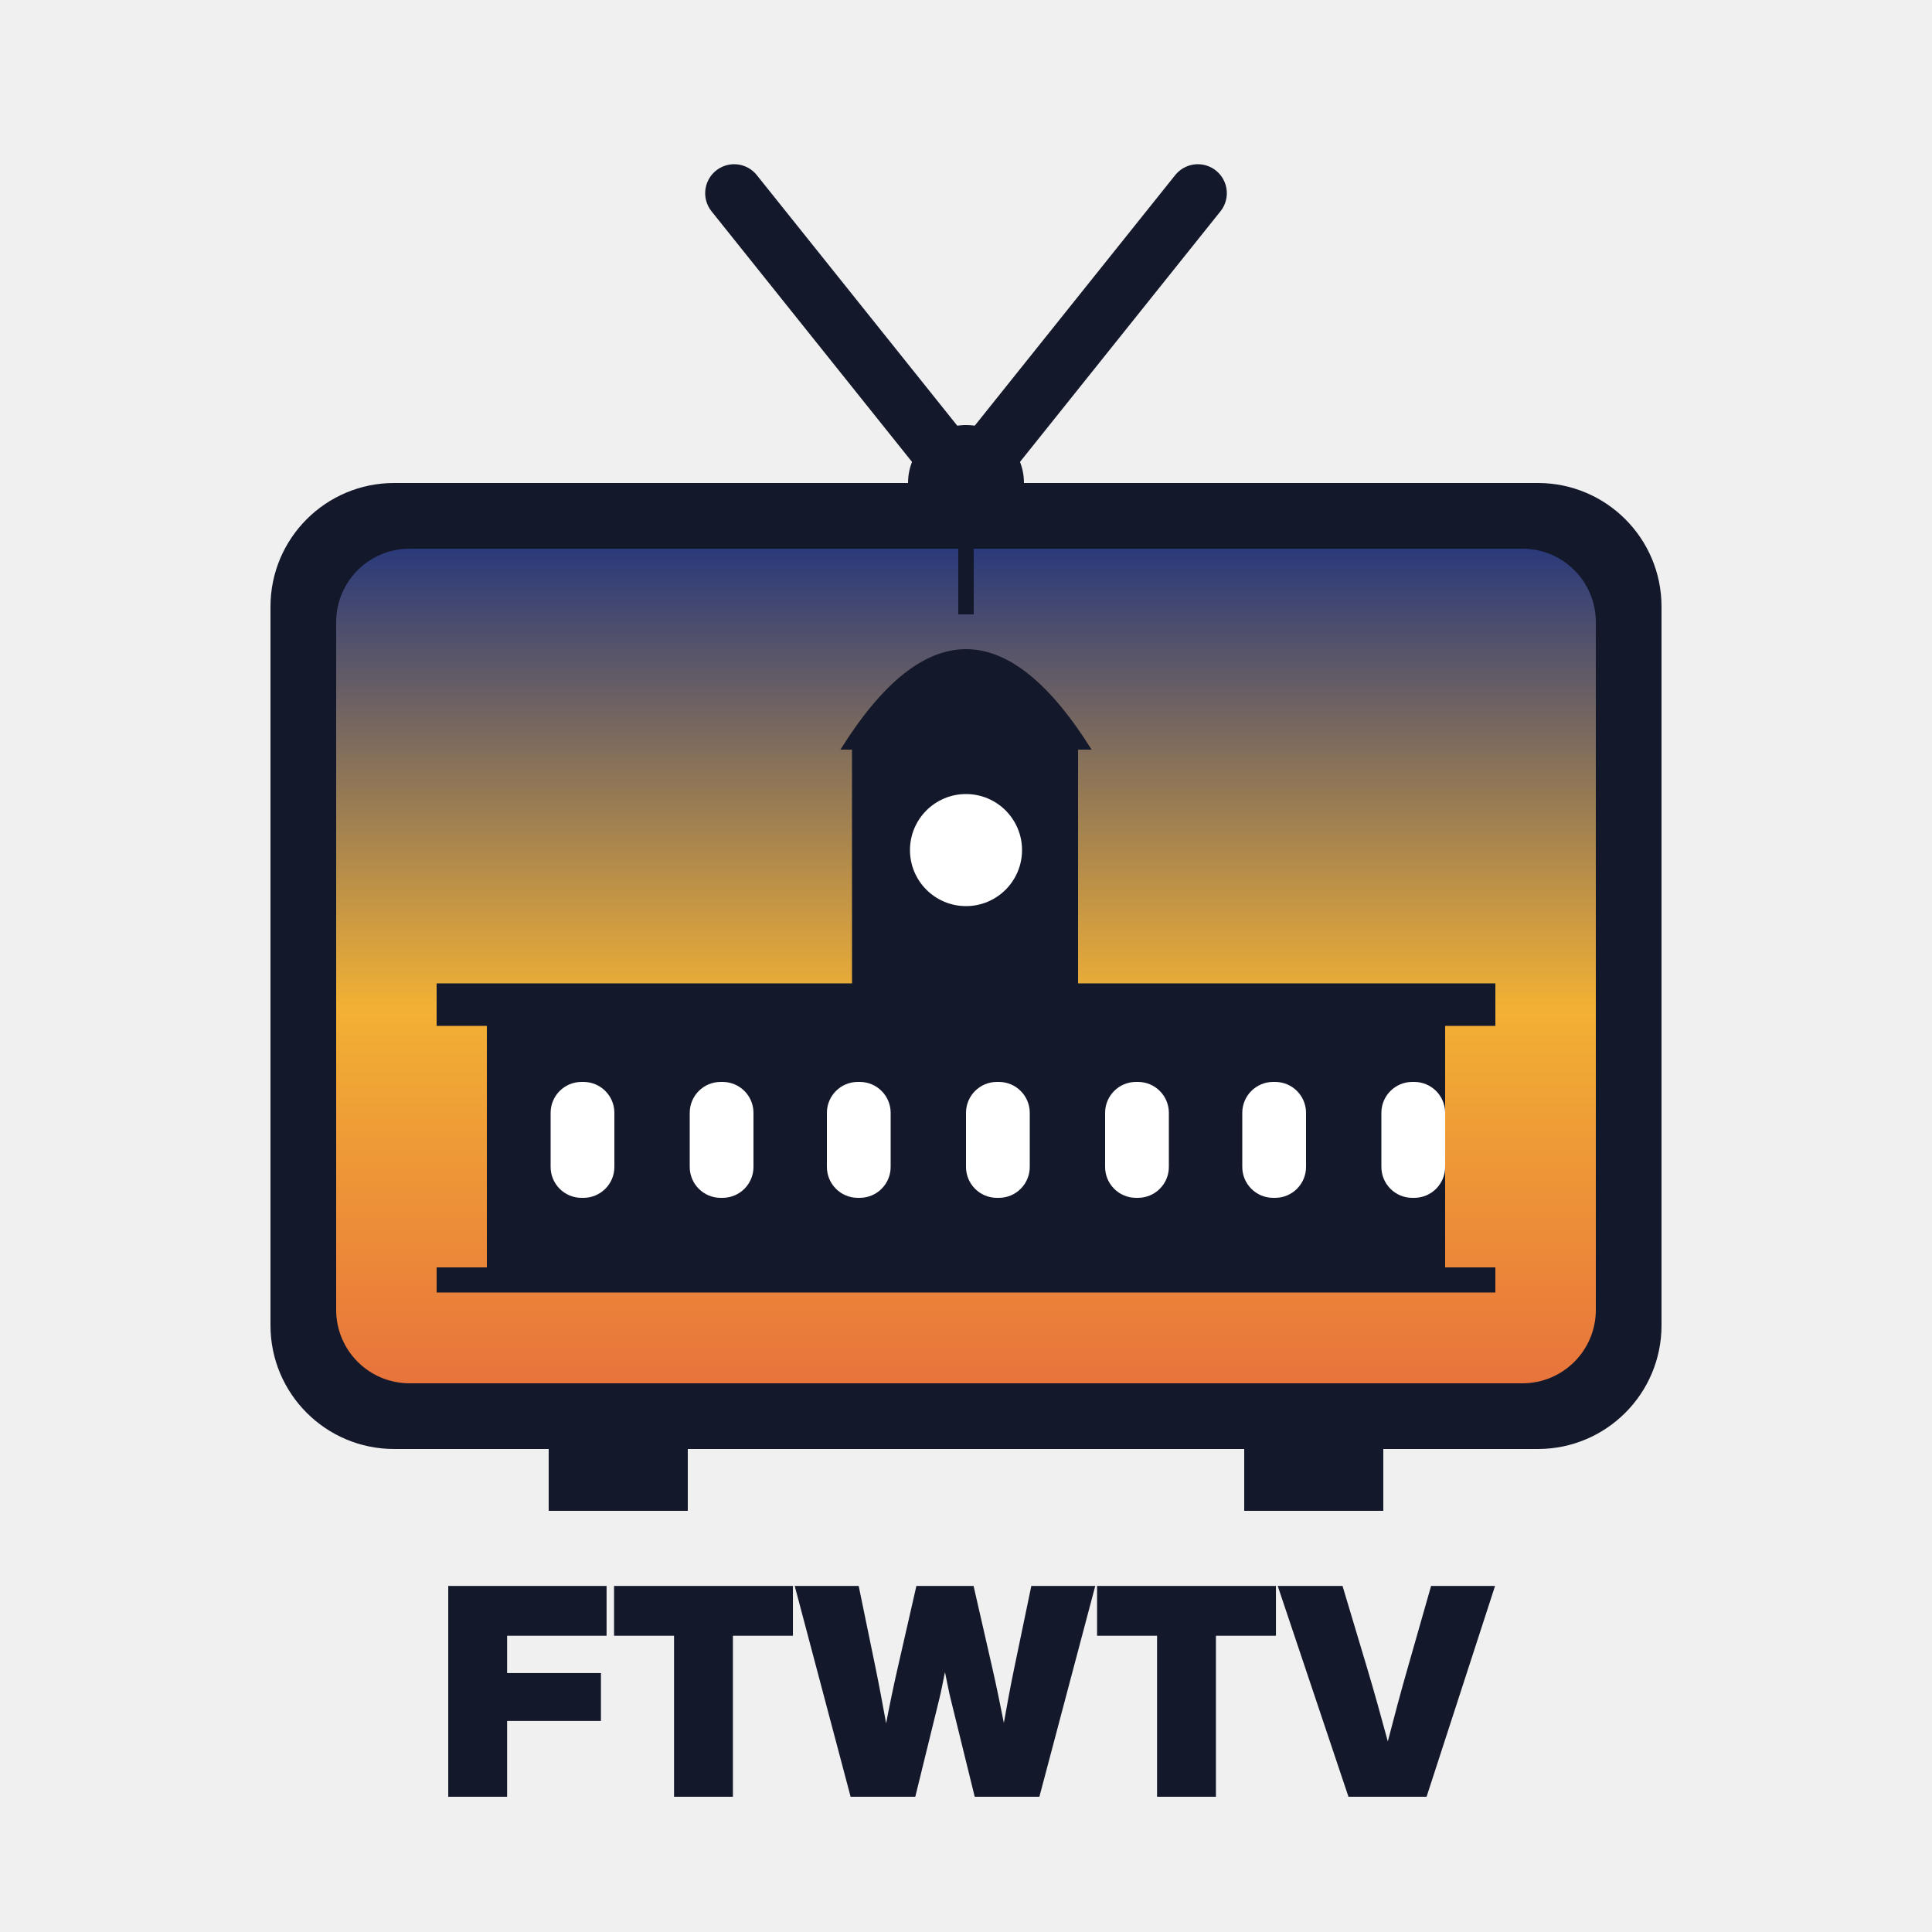
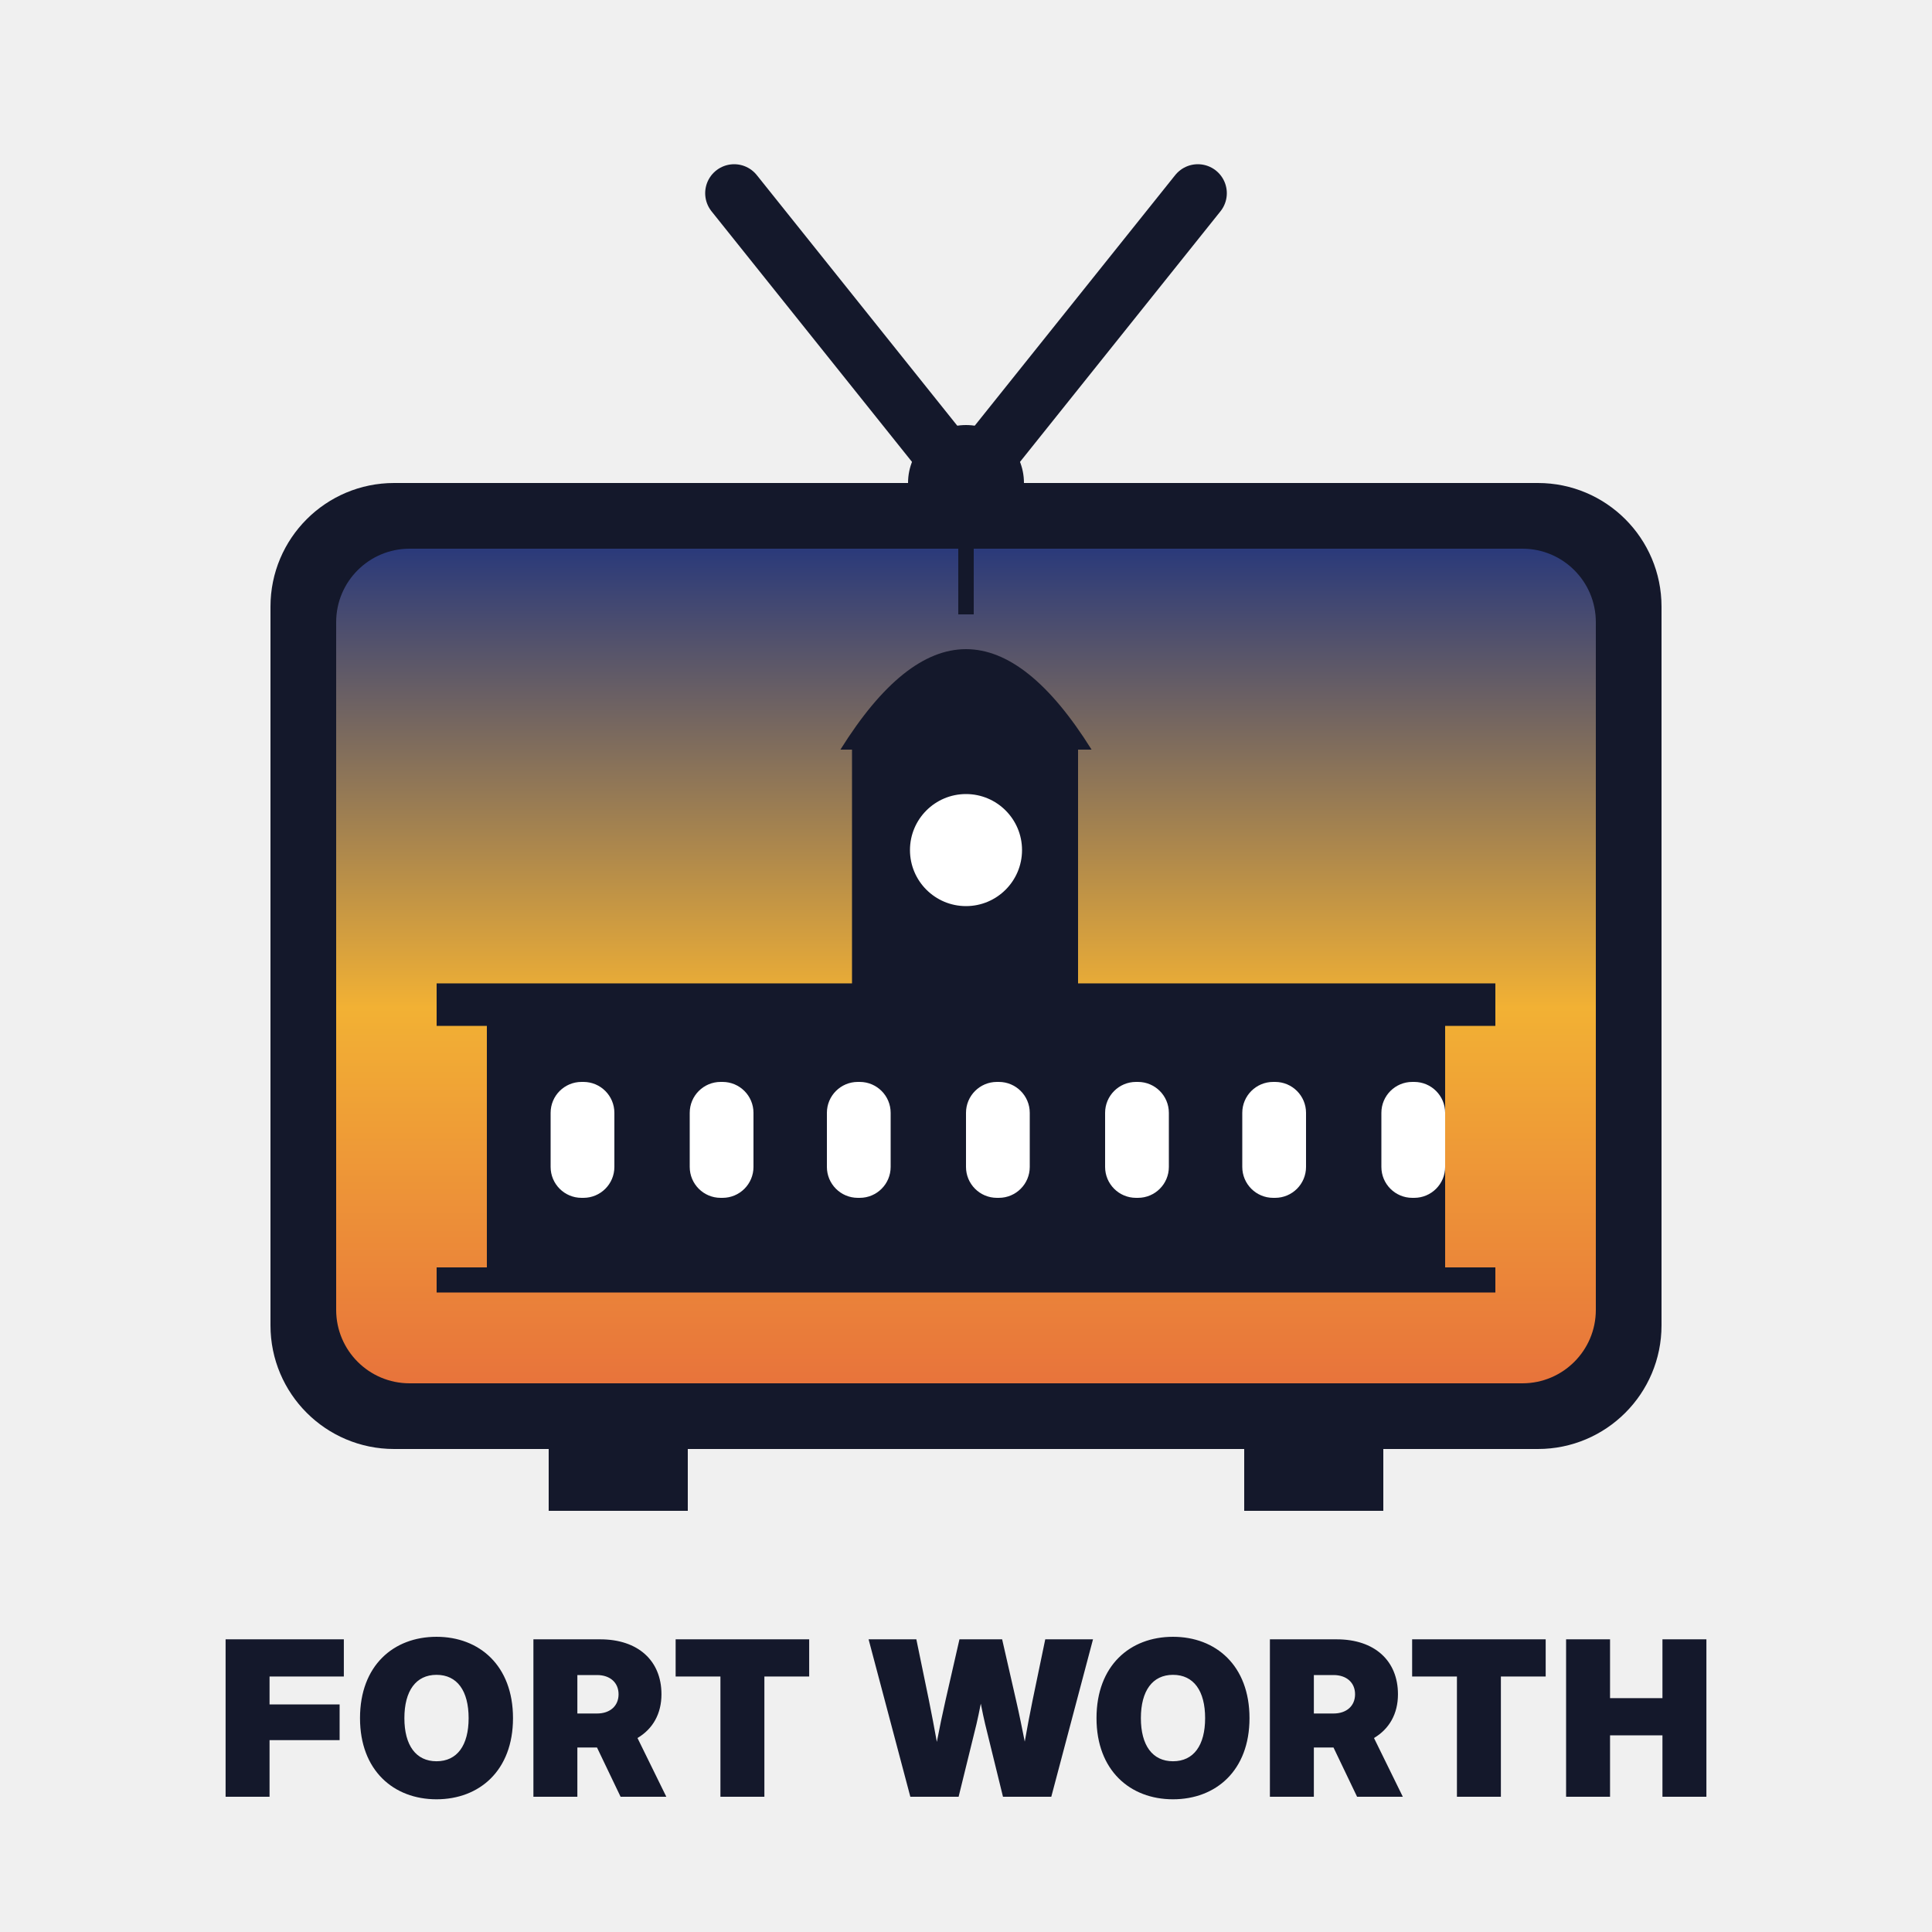
<svg xmlns="http://www.w3.org/2000/svg" viewBox="0 0 1000 1000" width="1000" height="1000">
  <defs>
    <linearGradient id="sun" x1="0" y1="0" x2="0" y2="1">
      <stop offset="0" stop-color="#2B3A7A" />
      <stop offset="0.55" stop-color="#F2B134" />
      <stop offset="1" stop-color="#E8743B" />
    </linearGradient>
  </defs>
  <rect x="140" y="250" width="720" height="500" rx="64" fill="#14182B" />
  <rect x="174" y="284" width="652" height="432" rx="38" fill="url(#sun)" />
  <rect x="252" y="526" width="496" height="130" fill="#14182B" />
  <rect x="226" y="509" width="548" height="22" fill="#14182B" />
  <rect x="441" y="388" width="117" height="138" fill="#14182B" />
  <circle cx="500" cy="440" r="29" fill="#FFFFFF" />
  <path d="M 435 388 Q 500 284 565 388 Z" fill="#14182B" />
  <rect x="496" y="258" width="8" height="60" fill="#14182B" />
  <rect x="226" y="656" width="548" height="13" fill="#14182B" />
  <rect x="285" y="560" width="33" height="60" rx="16" fill="#FFFFFF" />
  <rect x="357" y="560" width="33" height="60" rx="16" fill="#FFFFFF" />
  <rect x="428" y="560" width="33" height="60" rx="16" fill="#FFFFFF" />
  <rect x="500" y="560" width="33" height="60" rx="16" fill="#FFFFFF" />
  <rect x="572" y="560" width="33" height="60" rx="16" fill="#FFFFFF" />
  <rect x="643" y="560" width="33" height="60" rx="16" fill="#FFFFFF" />
  <rect x="715" y="560" width="33" height="60" rx="16" fill="#FFFFFF" />
  <rect x="284" y="748" width="72" height="34" fill="#14182B" />
  <rect x="644" y="748" width="72" height="34" fill="#14182B" />
  <g stroke="#14182B" stroke-width="30" stroke-linecap="round" fill="none">
    <path d="M 500 250 L 380 100" />
    <path d="M 500 250 L 620 100" />
  </g>
  <circle cx="500" cy="250" r="30" fill="#14182B" />
-   <text x="500" y="930" text-anchor="middle" font-family="Inter Display, Inter, Liberation Sans, Arial, sans-serif" font-weight="900" font-size="150" letter-spacing="-2" fill="#14182B">FTWTV</text>
+   <text x="500" y="930" text-anchor="middle" font-family="Inter Display, Inter, Liberation Sans, Arial, sans-serif" font-weight="900" font-size="112" letter-spacing="4" fill="#14182B">FORT WORTH</text>
</svg>
